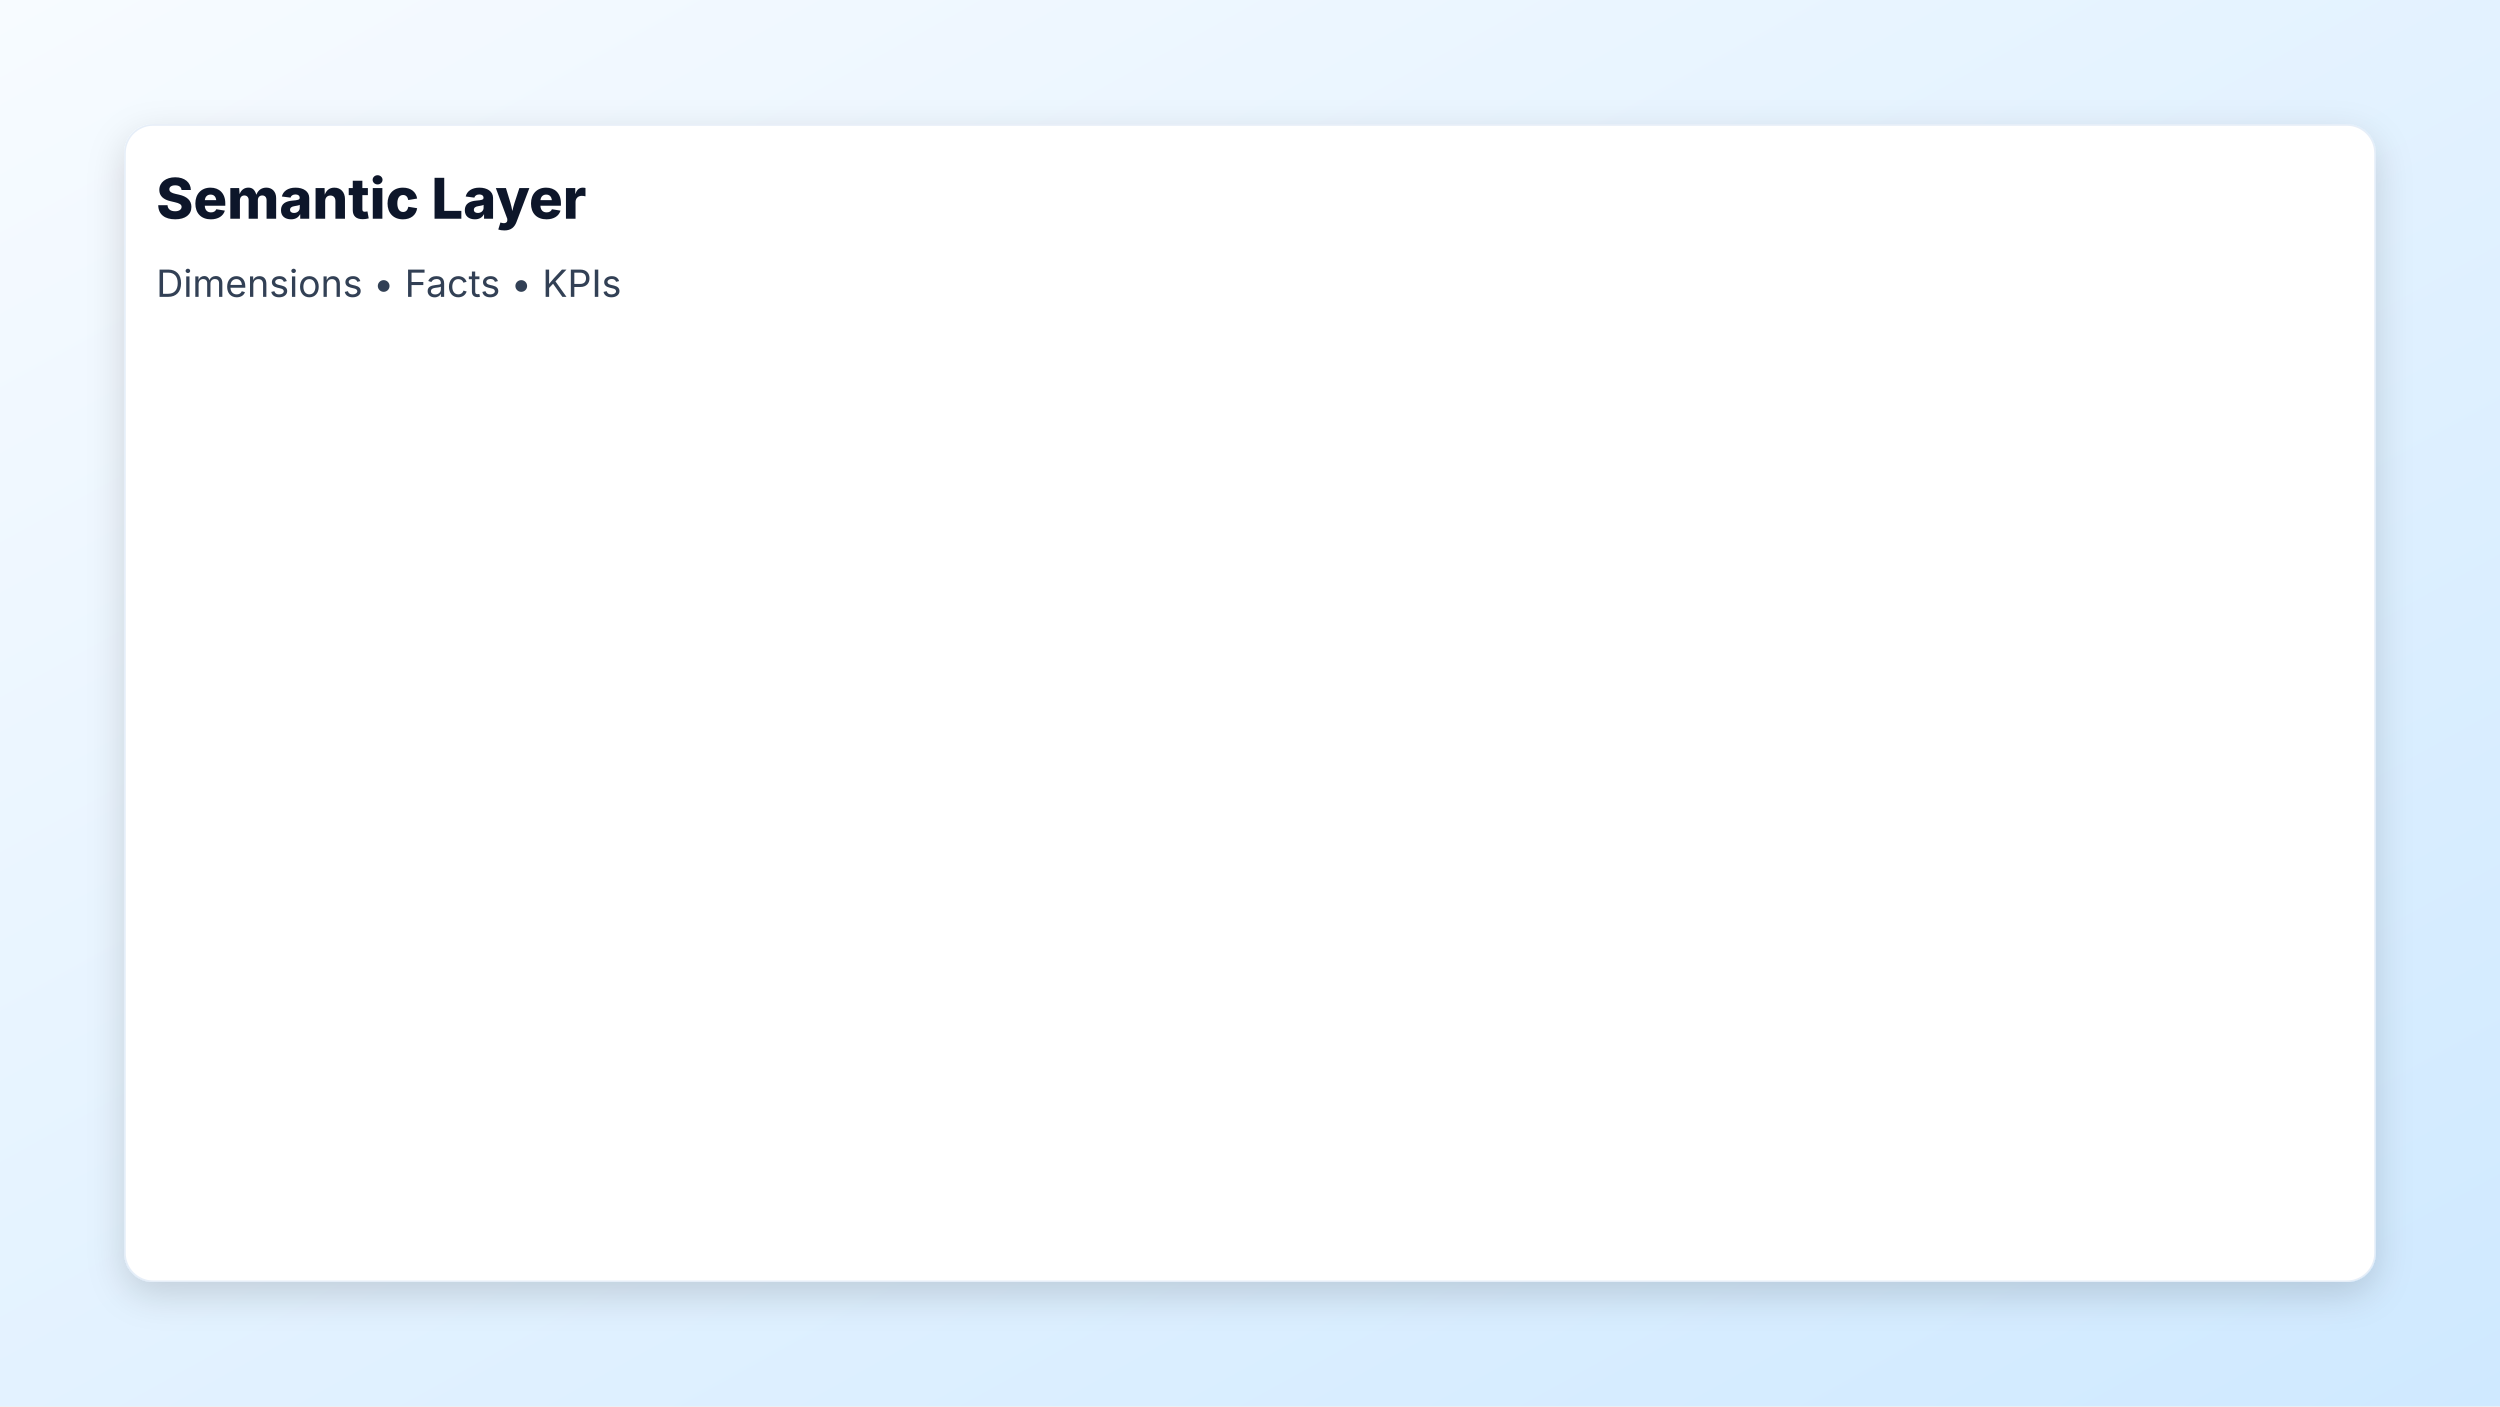
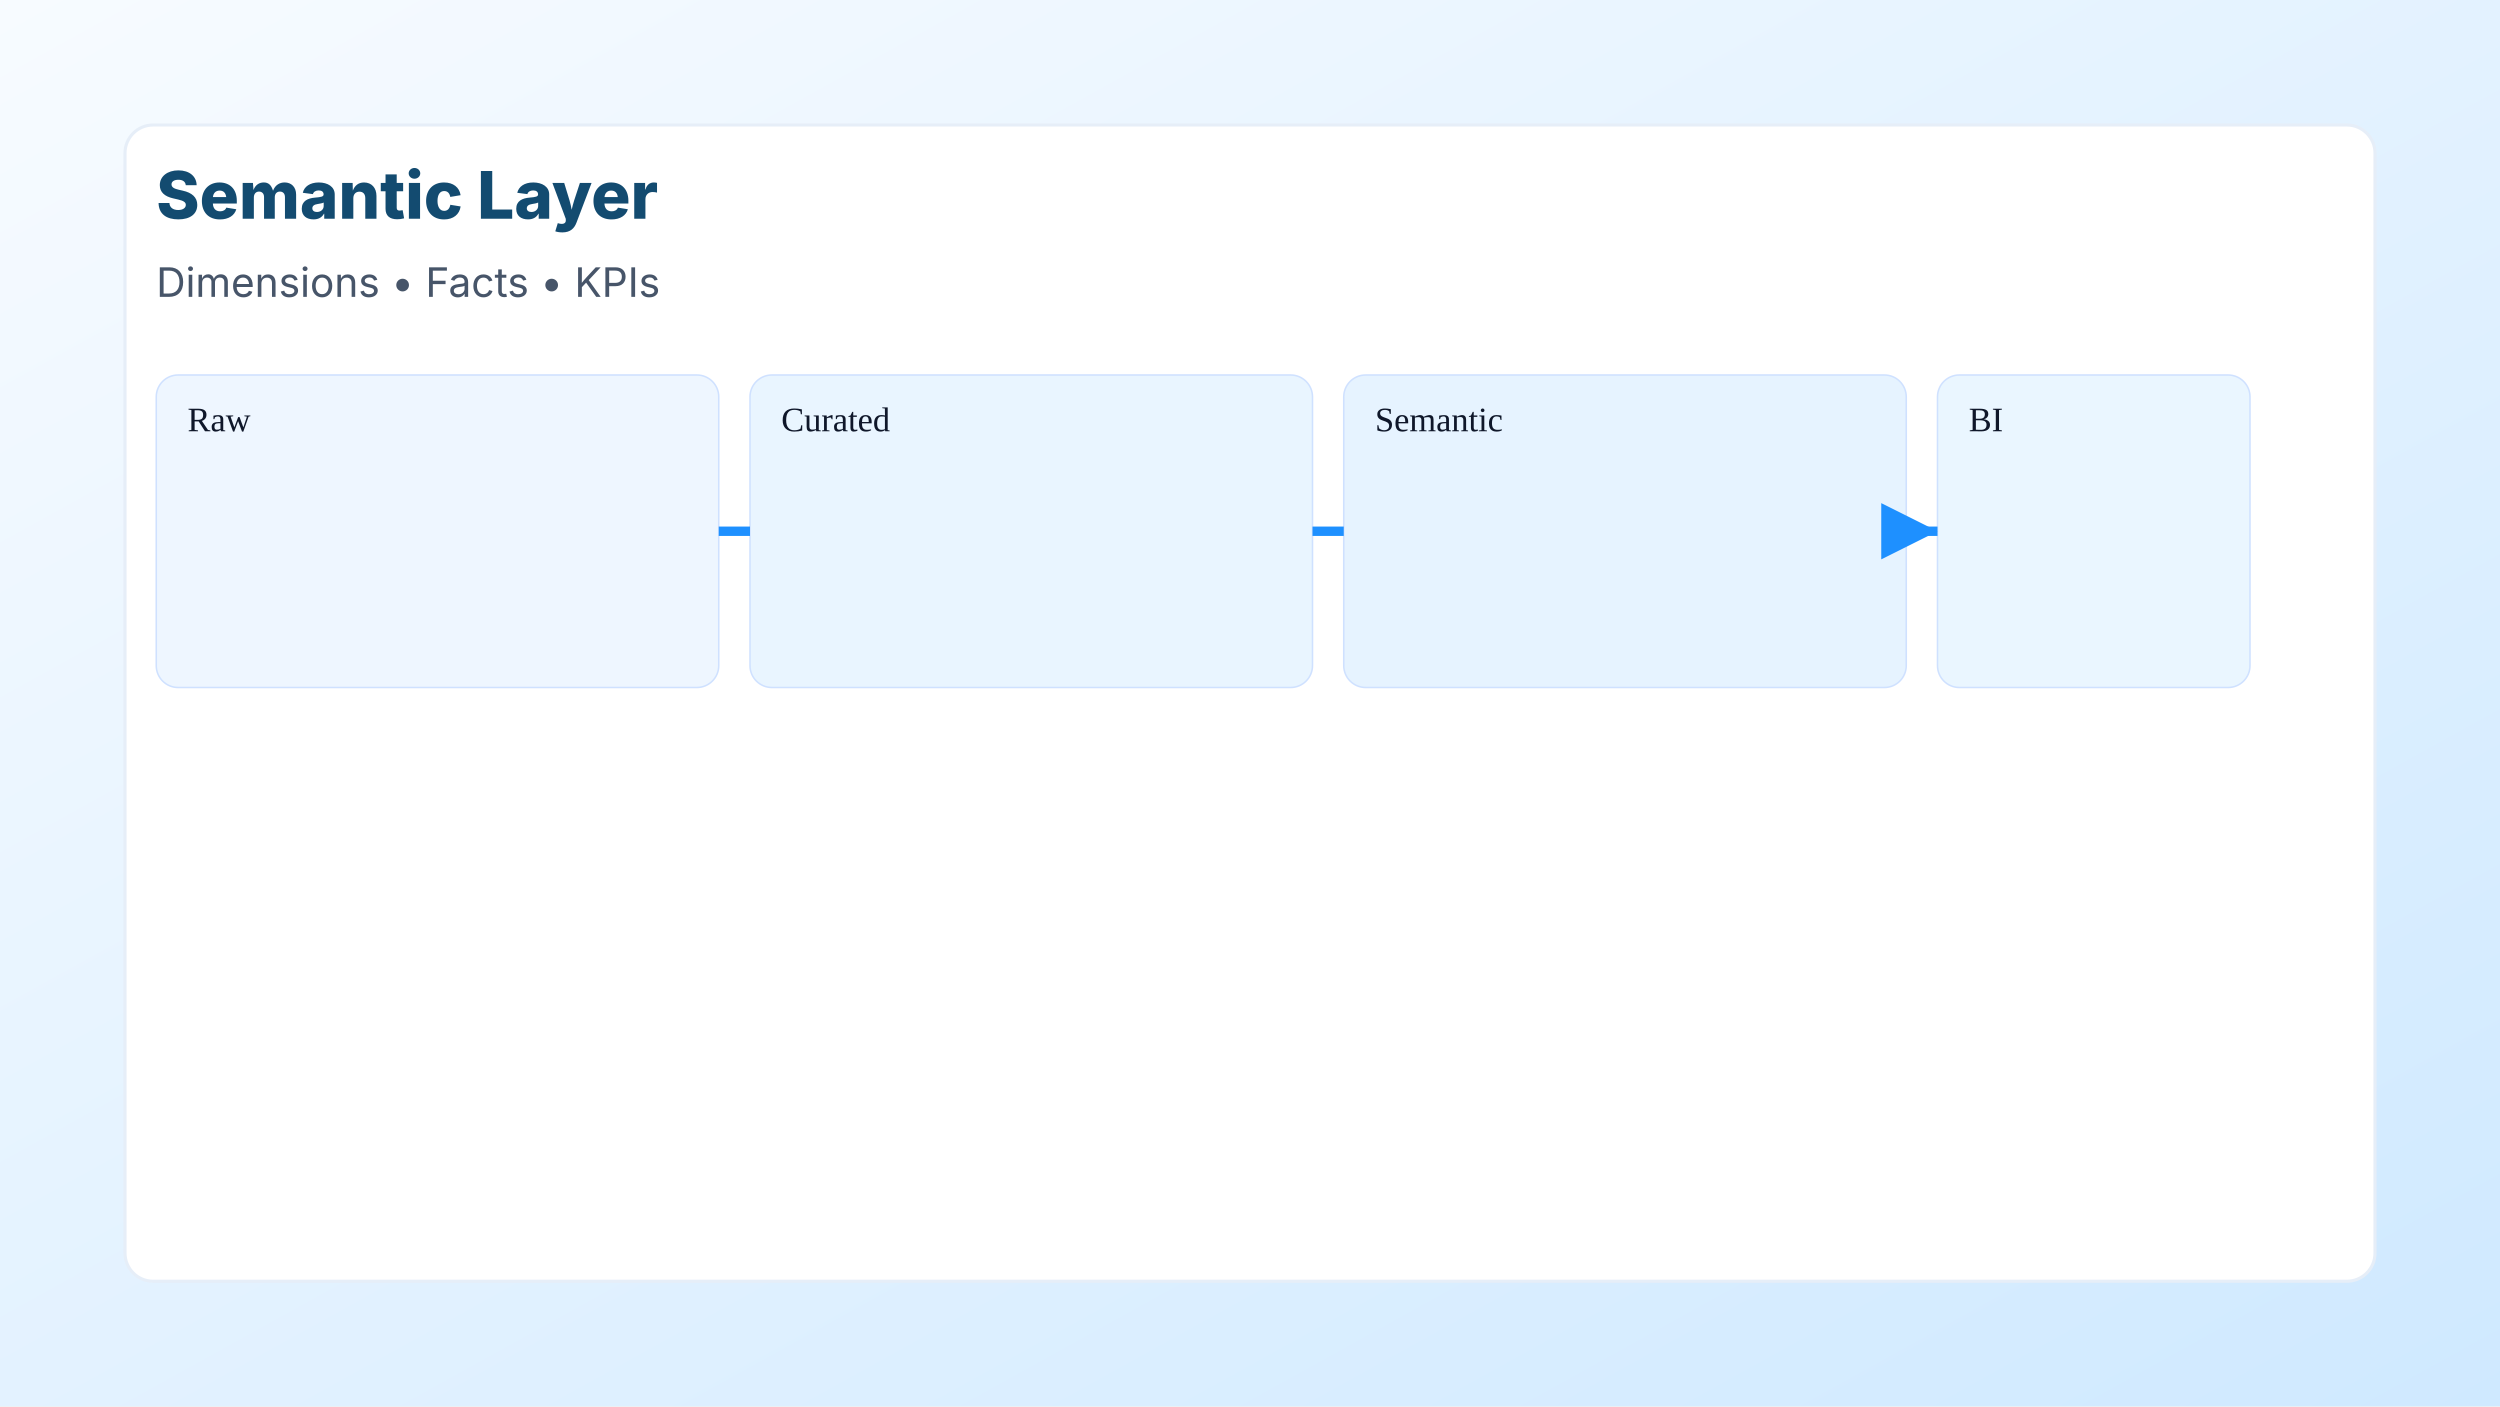
<svg xmlns="http://www.w3.org/2000/svg" width="1600" height="900">
  <defs>
    <linearGradient id="g" x1="0" y1="0" x2="1" y2="1">
      <stop offset="0%" stop-color="#f7fbff" />
      <stop offset="100%" stop-color="#cfe9ff" />
    </linearGradient>
-     <filter id="s" x="-20%" y="-20%" width="140%" height="140%">
-       <feDropShadow dx="0" dy="8" stdDeviation="12" flood-color="#000" flood-opacity="0.15" />
-     </filter>
  </defs>
  <rect width="100%" height="100%" fill="url(#g)" />
-   <g filter="url(#s)">
-     <rect x="80" y="80" rx="18" width="1440" height="740" fill="white" stroke="#e6eef8" />
-     <text x="100" y="140" font-family="Inter,Arial" font-size="36" fill="#0f172a" font-weight="800">Semantic Layer</text>
-     <text x="100" y="190" font-family="Inter,Arial" font-size="24" fill="#334155">Dimensions • Facts • KPIs</text>
+   <g>
+     <rect x="80" y="80" rx="18" width="1440" height="740" fill="#ffffff" stroke="#e6eef8" stroke-width="2" />
+     <text x="100" y="140" font-family="Inter, Arial" font-size="42" fill="#134b70" font-weight="800">Semantic Layer</text>
+     <text x="100" y="190" font-family="Inter, Arial" font-size="26" fill="#475569">Dimensions • Facts • KPIs</text>
+     <g transform="translate(100,240)">
+       <rect x="0" y="0" width="360" height="200" rx="14" fill="#eef6ff" stroke="#cfe1ff" />
+       <text x="20" y="36" font-size="22" fill="#0f172a">Raw</text>
+       <rect x="380" y="0" width="360" height="200" rx="14" fill="#e9f5ff" stroke="#cfe1ff" />
+       <text x="400" y="36" font-size="22" fill="#0f172a">Curated</text>
+       <rect x="760" y="0" width="360" height="200" rx="14" fill="#e6f3ff" stroke="#cfe1ff" />
+       <text x="780" y="36" font-size="22" fill="#0f172a">Semantic</text>
+       <rect x="1140" y="0" width="200" height="200" rx="14" fill="#eaf6ff" stroke="#cfe1ff" />
+       <text x="1160" y="36" font-size="22" fill="#0f172a">BI</text>
+       <path d="M360,100 L380,100 M740,100 L760,100 M1120,100 L1140,100" stroke="#1e90ff" stroke-width="6" marker-end="url(#arrow)" />
+     </g>
+     <defs>
+       <marker id="arrow" viewBox="0 0 10 10" refX="10" refY="5" markerWidth="6" markerHeight="6" orient="auto-start-reverse">
+         <path d="M 0 0 L 10 5 L 0 10 z" fill="#1e90ff" />
+       </marker>
+     </defs>
  </g>
</svg>
